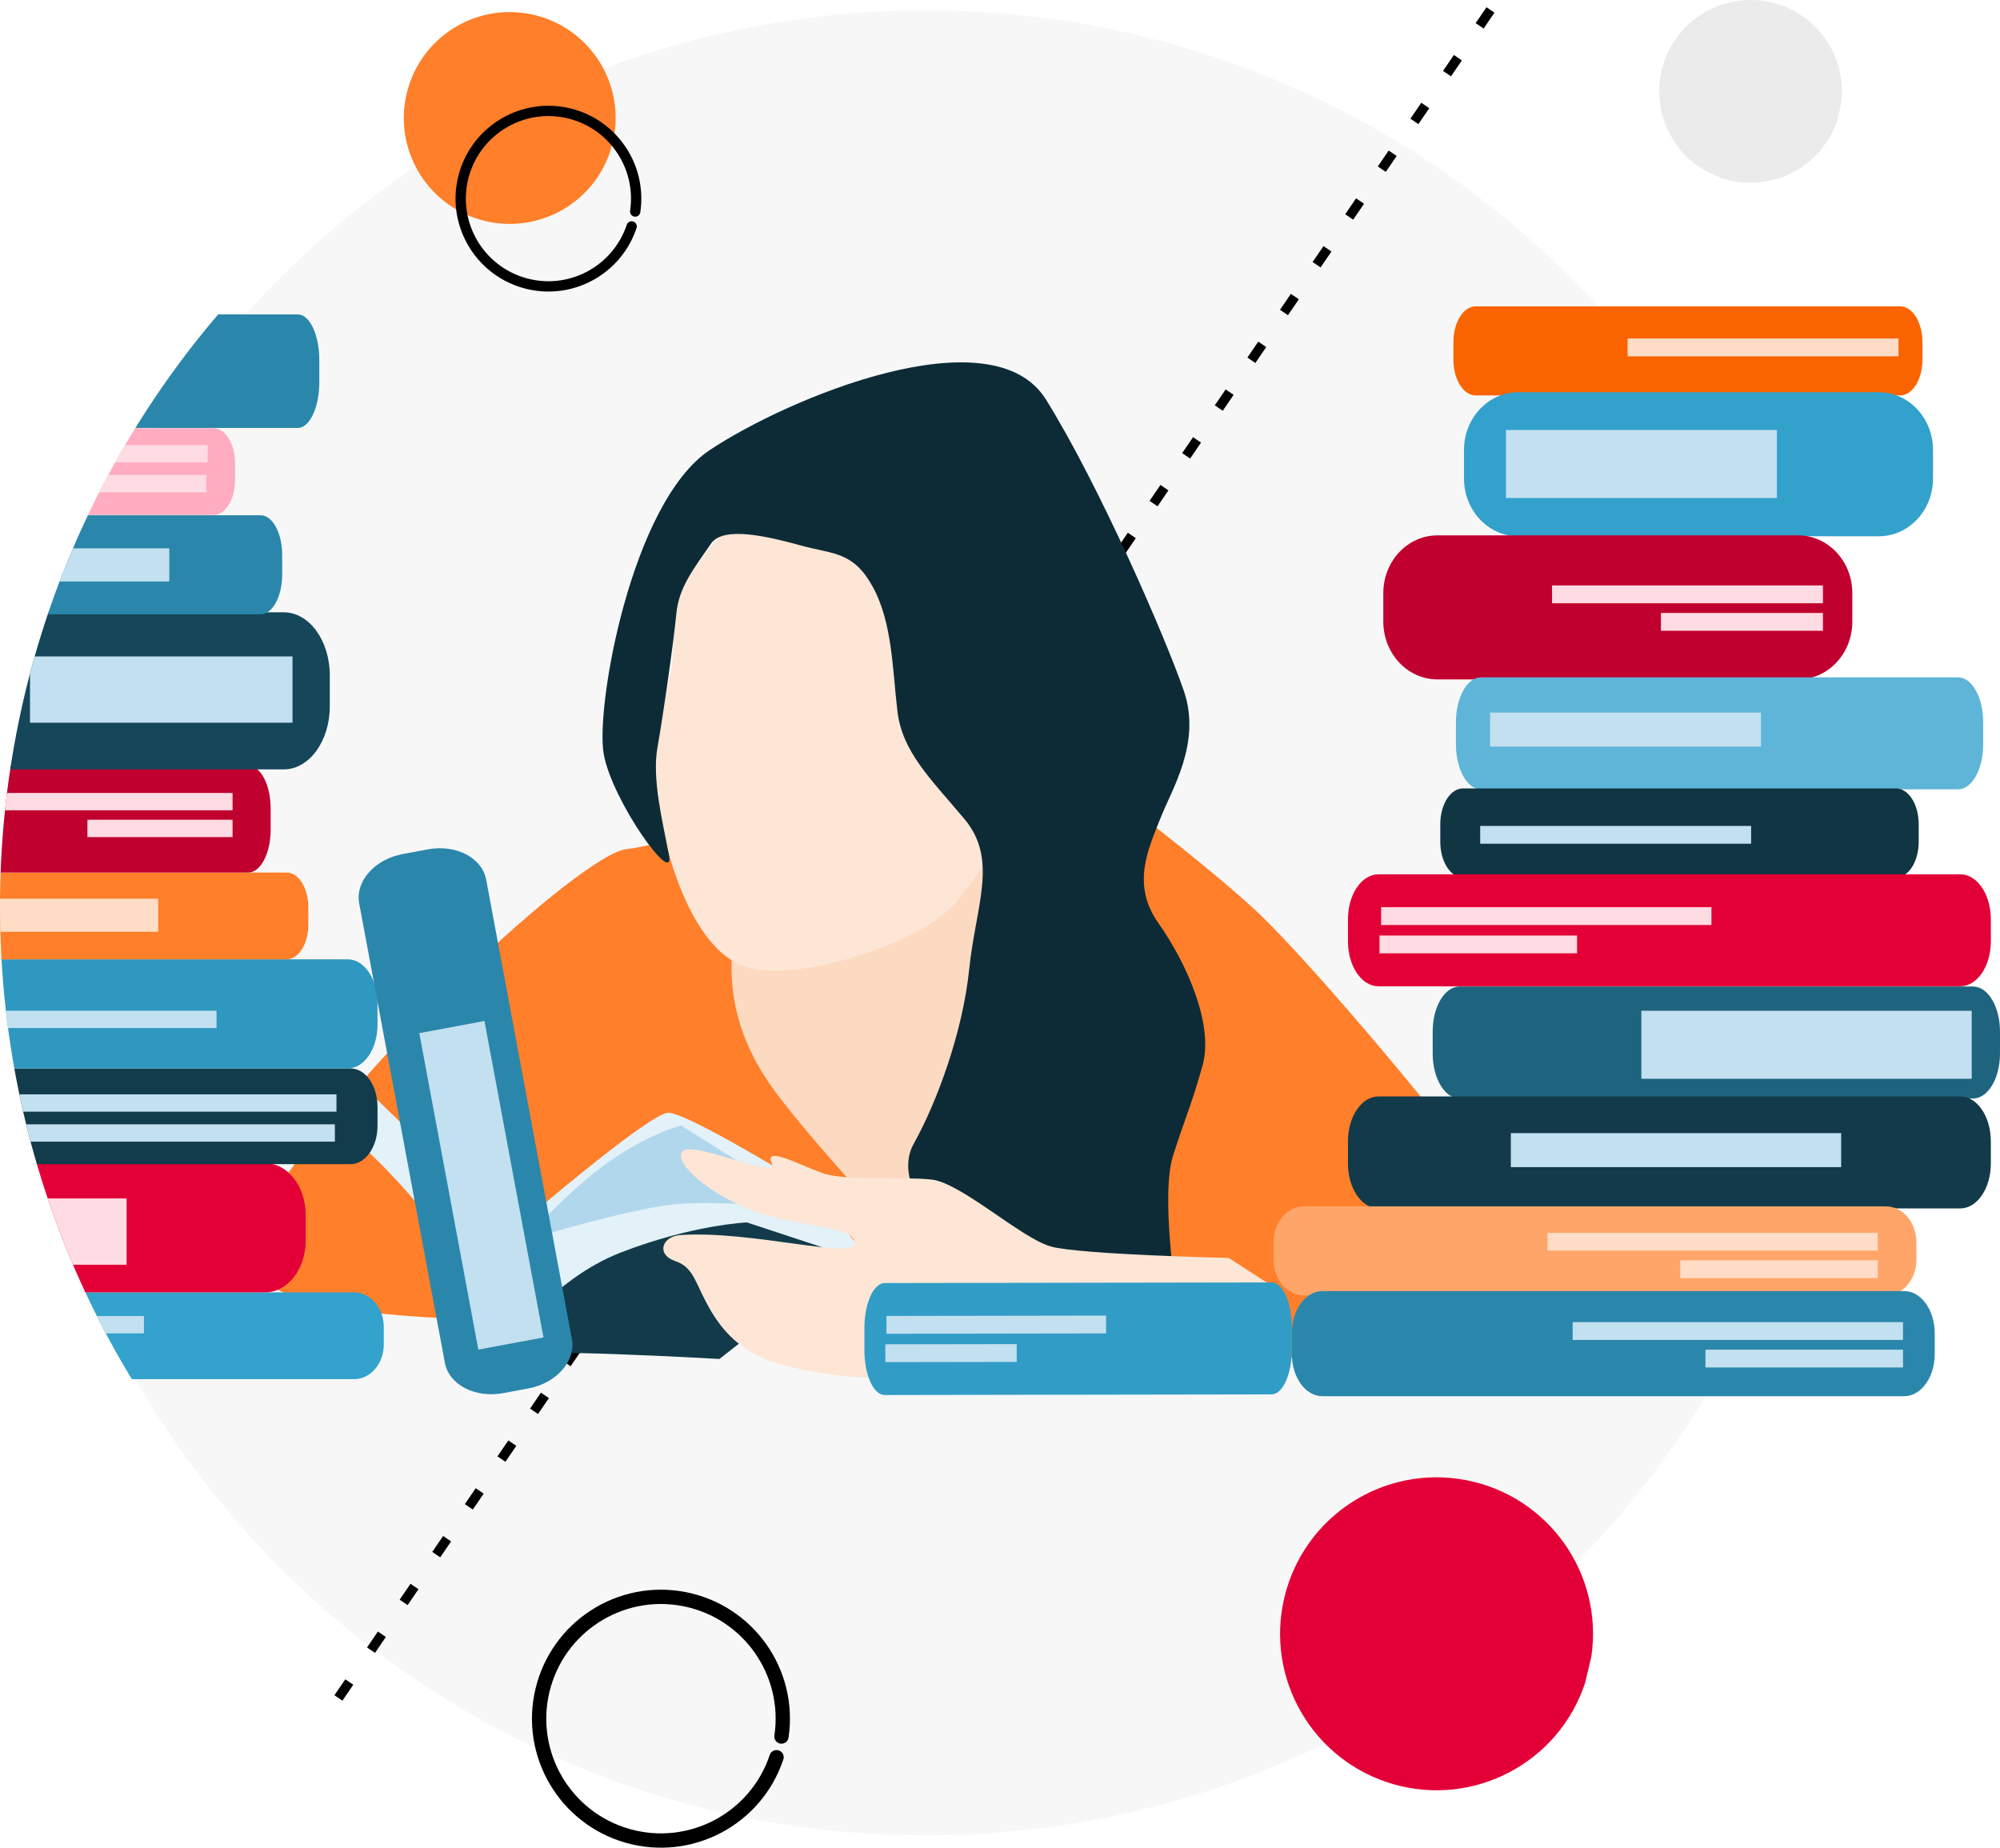
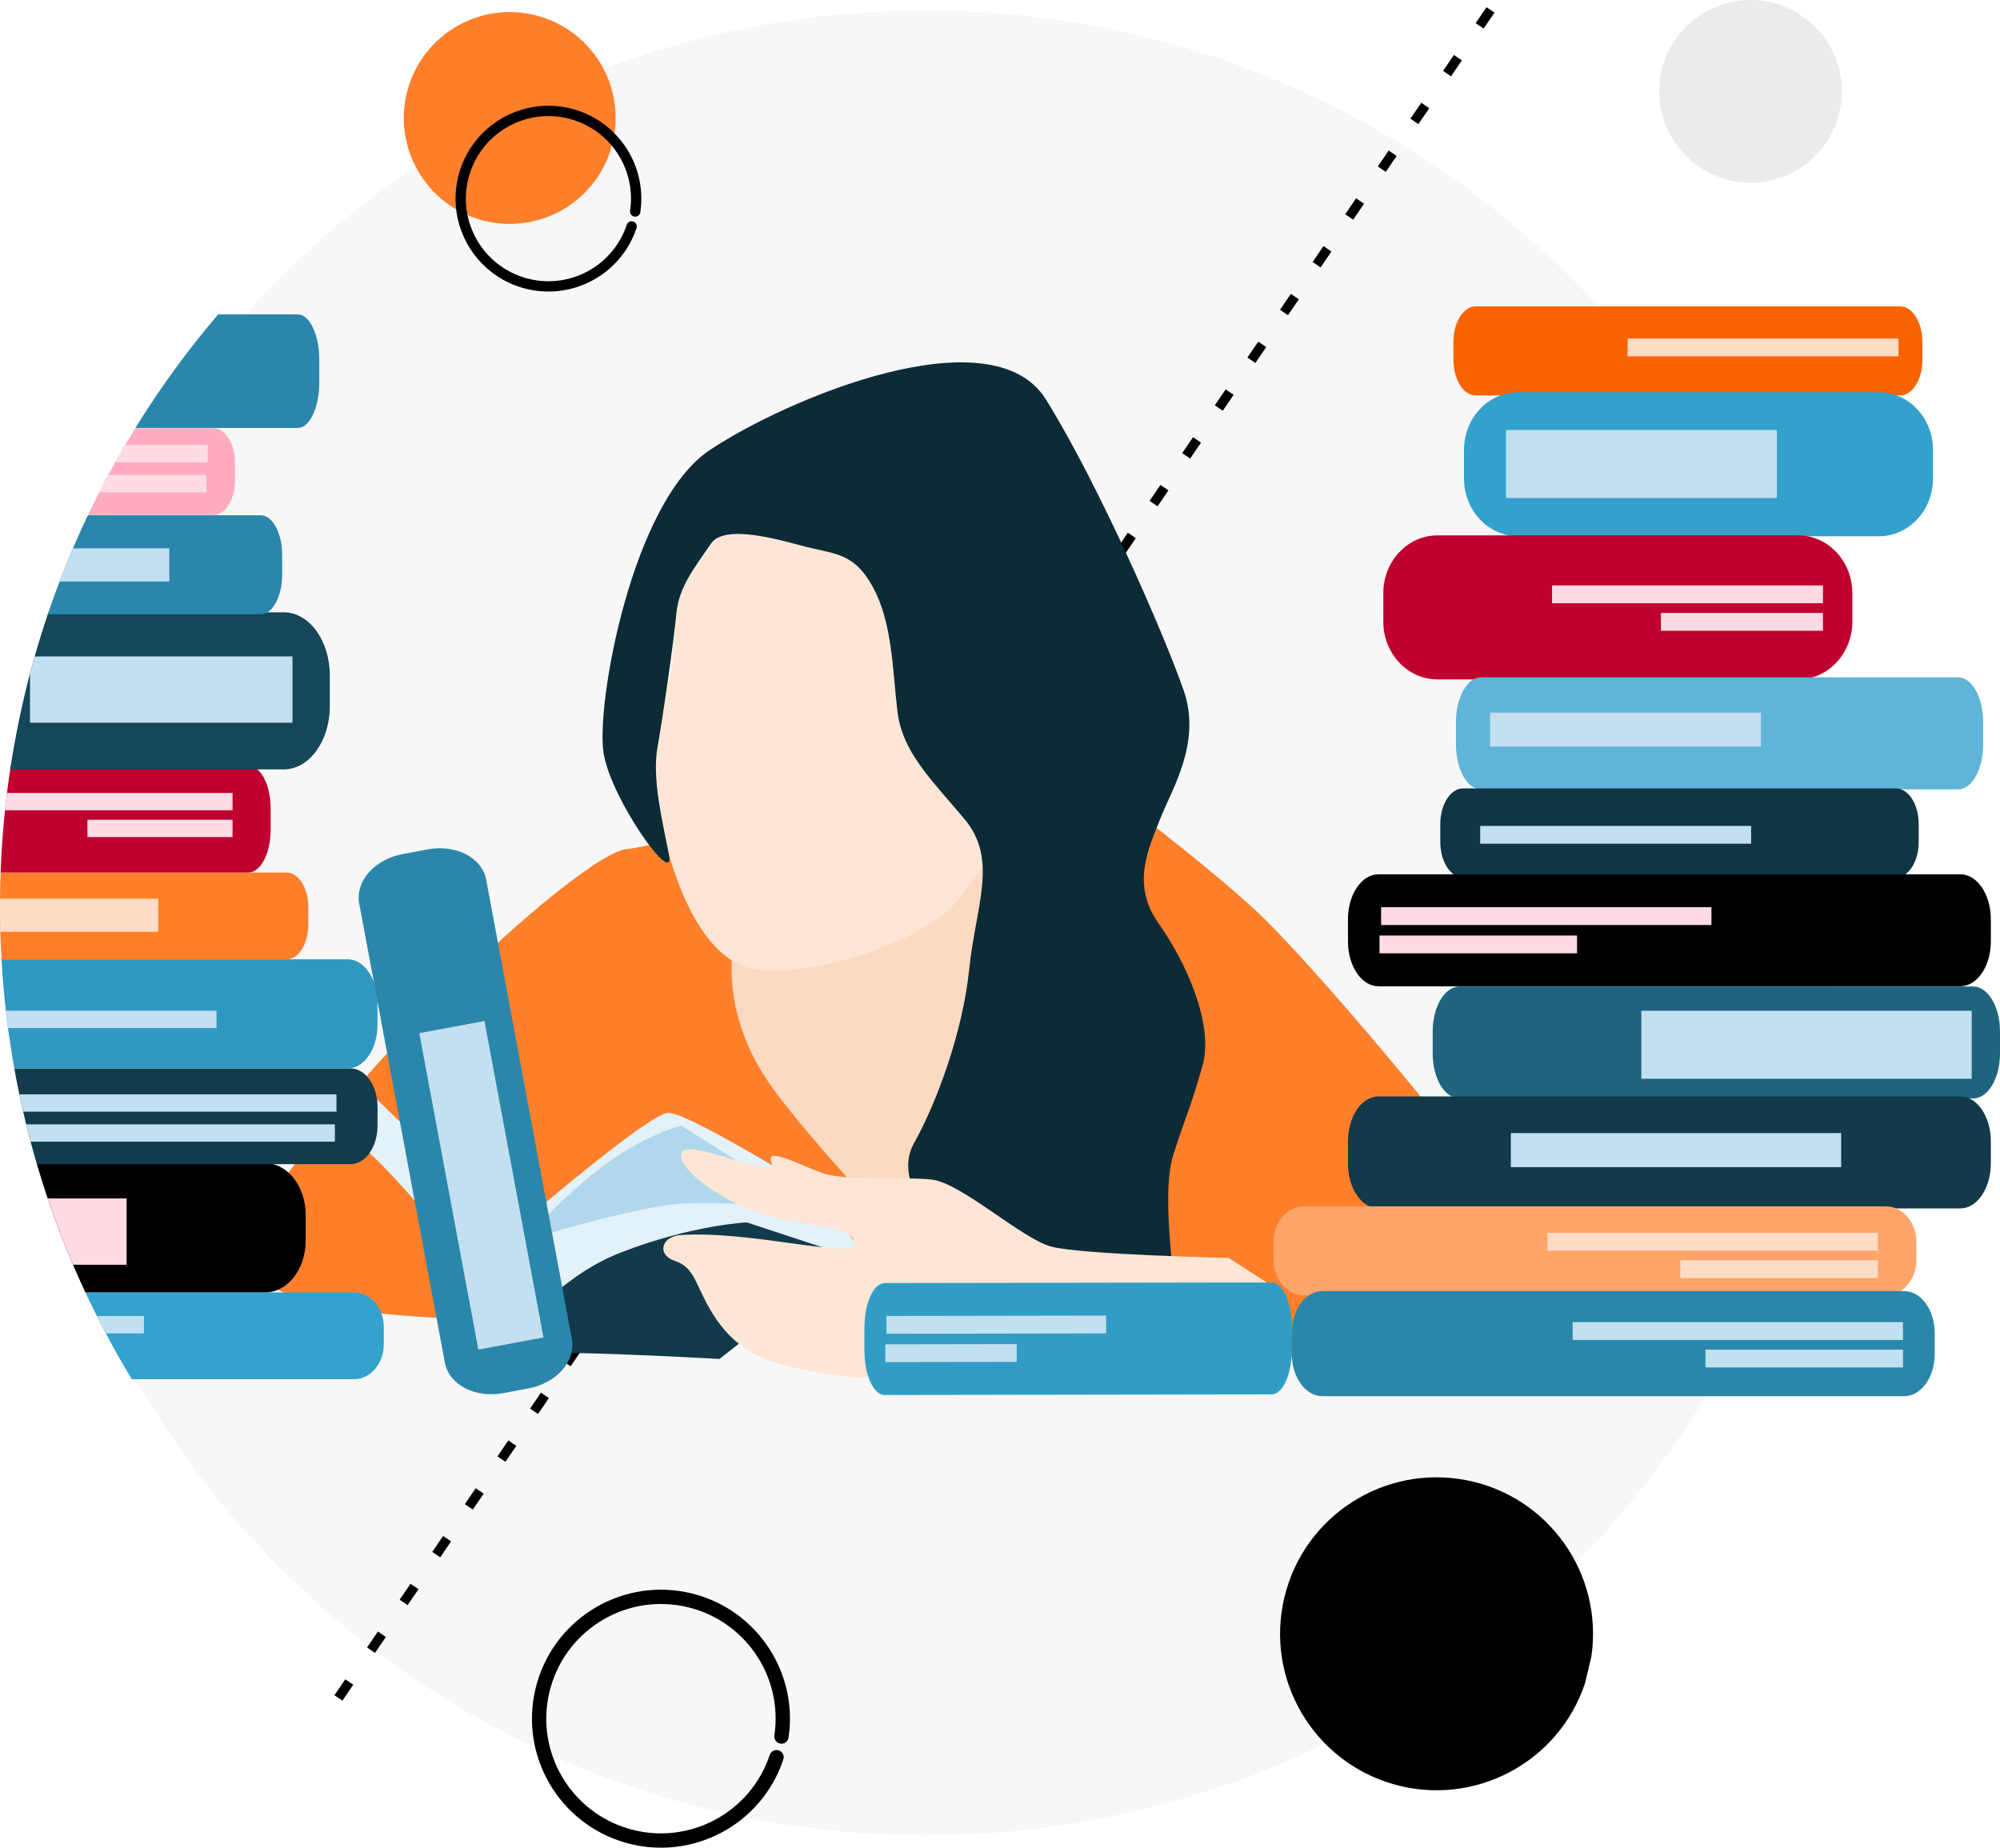
<svg xmlns="http://www.w3.org/2000/svg" id="svg2128" version="1.1" viewBox="0 0 173.542 160.326" height="160.326mm" width="173.542mm">
  <defs id="defs2122">
    <clipPath clipPathUnits="userSpaceOnUse" id="clipPath1853">
      <path id="path1855" style="opacity:0.566;fill:#ff6600;fill-opacity:1;stroke-width:8.819;stroke-linecap:round;stroke-linejoin:round" d="m -73.271,178.792 c 0,70.705 -94.284,94.961 -164.989,94.961 -70.705,0 -128.023,-57.318 -128.023,-128.023 0,-70.705 57.318,-128.023 128.023,-128.023 70.705,0 199.609,5.095 199.609,75.8" />
    </clipPath>
  </defs>
  <g transform="translate(-18.56928,-10.92948)" id="layer1">
    <g transform="matrix(0.5741093,0,0,0.5741093,57.16638,18.18038)" id="g2844">
      <circle r="137.911" cy="126.856" cx="72.67" id="path1785" style="opacity:1;fill:#f7f7f7;fill-opacity:1;stroke-width:9.5;stroke-linecap:round;stroke-linejoin:round" />
      <path style="fill:none;stroke:#000000;stroke-width:1.457;stroke-linecap:butt;stroke-linejoin:miter;stroke-miterlimit:4;stroke-dasharray:2.914, 5.828;stroke-dashoffset:0;stroke-opacity:1" d="M -16.081,243.998 158.362,-11.596" id="path2055-3" />
      <g transform="matrix(1.305161,0,0,1.305161,-357.7926,-48.95572)" id="g1555">
        <path style="opacity:1;fill:#fcdac1;fill-opacity:1;stroke-width:9.5;stroke-linecap:round;stroke-linejoin:round" d="m 305.761,133.248 0.945,28.915 18.521,7.56 15.686,-18.899 -2.457,-26.458 z" id="path1531" />
        <path style="opacity:1;fill:#ff7f2a;fill-opacity:1;stroke-width:9.5;stroke-linecap:round;stroke-linejoin:round" d="m 304.841,123.116 c 0,0 -4.606,2.448 -9.713,3.055 -5.106,0.607 -31.257,24.281 -43.098,43.357 -11.842,19.077 80.886,7.848 80.886,7.848 0,0 -15.475,-16.094 -20.855,-23.592 -9.471,-13.2 -1.764,-24.883 -1.764,-24.883 z" id="path1527" />
        <path style="opacity:1;fill:#fde6d5;fill-opacity:1;stroke-width:9.5;stroke-linecap:round;stroke-linejoin:round" d="m 320.88,90.725 c -12.473,-1.89 -11.339,-5.103 -15.308,-0.378 -3.969,4.725 -5.292,7.749 -5.103,9.827 0.189,2.079 0.189,4.347 -0.378,6.426 -0.567,2.079 -2.268,8.882 -1.134,15.308 1.134,6.426 4.347,16.253 10.205,17.954 5.859,1.701 19.844,-2.646 24.001,-7.371 4.158,-4.725 10.394,-14.741 9.449,-23.812 -0.945,-9.071 -21.734,-17.954 -21.734,-17.954 z" id="path1523" />
        <path style="opacity:1;fill:#ff7f2a;fill-opacity:1;stroke-width:9.5;stroke-linecap:round;stroke-linejoin:round" d="m 351.496,119.83 c 0,0 10.049,7.493 16.317,13.23 6.837,6.258 24.883,28.159 25.828,30.238 0.945,2.079 -23.593,23.655 -23.593,23.655 L 346.205,165.943 345.827,128.901 Z" id="path1529" />
        <path style="opacity:1;fill:#0d2b36;fill-opacity:1;stroke-width:9.5;stroke-linecap:round;stroke-linejoin:round" d="m 305.005,90.725 c -2.079,3.024 -3.77,5.119 -4.057,8.172 -0.286,3.053 -1.522,11.762 -2.18,15.451 -0.658,3.69 0.567,8.504 1.323,12.473 0.756,3.969 -6.615,-6.237 -7.56,-11.717 -0.945,-5.481 3.213,-29.104 12.284,-35.152 9.071,-6.048 32.695,-15.875 38.932,-5.859 6.237,10.016 13.888,27.686 15.967,33.733 2.079,6.048 -1.415,11.435 -2.738,14.837 -1.323,3.402 -3.402,7.56 -0.189,12.095 3.213,4.536 6.426,11.717 5.103,16.442 -1.323,4.725 -1.89,5.67 -3.402,10.394 -1.512,4.725 0.378,16.253 0.567,18.71 0.189,2.457 -17.009,-5.67 -22.112,-6.993 -5.103,-1.323 -11.15,-8.315 -8.504,-13.04 2.646,-4.725 5.67,-12.851 6.426,-20.222 0.756,-7.371 3.402,-12.662 -0.567,-17.387 -3.969,-4.725 -7.182,-7.749 -7.749,-12.473 -0.567,-4.725 -0.567,-10.205 -2.835,-14.363 -2.268,-4.158 -4.52,-3.775 -8.338,-4.822 -3.818,-1.047 -8.884,-2.266 -10.371,-0.281 z" id="path1525" />
        <g id="g1543" transform="translate(215.0357,-5.671947)">
          <path id="path1539" d="m 64.161,190.453 c 3.858,-0.92 26.742,0.425 26.742,0.425 l 15.875,-12.473 -15.497,-4.914 -17.103,3.213 -6.048,6.331 c 0,0 -7.827,8.338 -3.969,7.418 z" style="opacity:1;fill:#123a4a;fill-opacity:1;stroke-width:9.5;stroke-linecap:round;stroke-linejoin:round" />
          <path id="path1537" d="m 46.371,163.703 4.811,-2.94 15.724,15.286 c 0,0 15.814,-13.682 18.085,-13.682 2.272,0 15.903,8.419 15.903,8.419 l 6.815,7.751 -1.069,0.668 -12.562,-4.143 c 0,0 -6.281,0.267 -14.566,3.474 -8.285,3.207 -13.441,11.1 -14.032,11.626 -0.591,0.527 -4.419,0.642 -5.345,0.267 -0.926,-0.375 1.069,-11.359 -4.544,-17.907 -5.613,-6.548 -9.221,-8.82 -9.221,-8.82 z" style="opacity:1;fill:#e3f1f8;fill-opacity:1;stroke-width:9.5;stroke-linecap:round;stroke-linejoin:round" />
        </g>
        <path id="path1762" d="m 284.302,171.21 c 0,0 11.717,-3.591 17.009,-3.969 5.292,-0.378 15.497,0.567 15.497,0.567 l -15.308,-9.638 c 0,0 -5.386,1.323 -11.434,6.615 -6.048,5.292 -5.764,6.426 -5.764,6.426 z" style="opacity:1;fill:#b1d7ec;fill-opacity:1;stroke-width:9.5;stroke-linecap:round;stroke-linejoin:round" />
        <path style="opacity:1;fill:#fde6d5;fill-opacity:1;stroke-width:9.5;stroke-linecap:round;stroke-linejoin:round" d="m 364.914,173.502 c 0,0 -17.198,-0.378 -20.6,-1.323 -3.402,-0.945 -10.394,-7.371 -13.796,-7.749 -3.402,-0.378 -10.016,0.189 -12.662,-0.756 -2.646,-0.945 -6.804,-3.213 -5.859,-1.134 0.945,2.079 -9.449,-2.835 -10.394,-1.323 -0.945,1.512 3.78,5.292 8.693,6.993 4.914,1.701 11.265,1.592 11.326,3.577 0.061,1.985 -11.982,-1.498 -20.208,-0.932 -2.15,0.148 -2.835,2.268 -0.567,3.024 2.268,0.756 2.297,2.813 4.276,6.038 2.484,4.047 5.691,5.427 9.207,6.246 6.199,1.443 12.283,1.731 17.764,0.22 5.481,-1.512 2.015,-1.353 5.983,-2.487 3.969,-1.134 28.159,-2.457 28.159,-2.457 l 3.213,-0.756 1.323,-3.402 z" id="path1533" />
        <path style="opacity:1;fill:#fde6d5;fill-opacity:1;stroke-width:9.5;stroke-linecap:round;stroke-linejoin:round" d="m 272.385,161.392 c 0,0 7.53,2.621 8.913,4.127 1.383,1.506 1.443,4.439 -0.026,4.08 -1.469,-0.359 -8.887,-8.207 -8.887,-8.207 z" id="path1535" />
      </g>
      <g clip-path="url(#clipPath1853)" transform="matrix(1.077241,0,0,1.077241,327.3451,-32.61004)" id="g1608">
        <g transform="matrix(1.171504,0,0,1.171504,27.1947,-17.98606)" id="g1707">
          <rect ry="4.168" rx="3.559" y="185.964" x="-364.936" height="10.394" width="75.028" id="rect990" style="opacity:1;fill:#33a2cd;fill-opacity:1;stroke-width:9.5;stroke-linecap:round;stroke-linejoin:round" />
          <rect ry="0" rx="0" y="188.799" x="-357.188" height="2.079" width="38.554" id="rect1207" style="opacity:1;fill:#c2e0f0;fill-opacity:1;stroke-width:9.5;stroke-linecap:round;stroke-linejoin:round" />
          <rect style="opacity:1;fill:#c2e0f0;fill-opacity:1;stroke-width:7.347;stroke-linecap:round;stroke-linejoin:round" id="rect1207-5" width="23.057" height="2.079" x="-357.377" y="192.106" rx="0" ry="0" />
        </g>
        <g transform="matrix(1.171504,0,0,1.171504,27.1947,-17.98606)" id="g1702">
-           <rect style="opacity:1;fill:#e20037;fill-opacity:1;stroke-width:10.844;stroke-linecap:round;stroke-linejoin:round" id="rect990-6" width="65.674" height="15.472" x="-364.936" y="170.492" rx="4.852" ry="6.205" />
+           <rect style="opacity:1;fill:$primary;fill-opacity:1;stroke-width:10.844;stroke-linecap:round;stroke-linejoin:round" id="rect990-6" width="65.674" height="15.472" x="-364.936" y="170.492" rx="4.852" ry="6.205" />
          <rect style="opacity:1;fill:#ffdbe3;fill-opacity:1;stroke-width:18.563;stroke-linecap:round;stroke-linejoin:round" id="rect1207-54" width="38.554" height="7.937" x="-359.266" y="174.719" rx="0" ry="0" />
        </g>
        <g transform="matrix(1.171504,0,0,1.171504,27.1947,-17.98606)" id="g1698">
          <rect style="opacity:1;fill:#123b4b;fill-opacity:1;stroke-width:9.503;stroke-linecap:round;stroke-linejoin:round" id="rect990-2" width="68.079" height="11.463" x="-358.74" y="159.144" rx="3.229" ry="4.597" />
          <rect style="opacity:1;fill:#c2e0f0;fill-opacity:1;stroke-width:9.5;stroke-linecap:round;stroke-linejoin:round" id="rect1207-6" width="38.554" height="2.079" x="-334.131" y="162.246" rx="0" ry="0" />
          <rect style="opacity:1;fill:#c2e0f0;fill-opacity:1;stroke-width:10.24;stroke-linecap:round;stroke-linejoin:round" id="rect1207-7" width="44.79" height="2.079" x="-340.557" y="165.837" rx="0" ry="0" />
        </g>
        <g transform="matrix(1.171504,0,0,1.171504,27.1947,-17.98606)" id="g1693">
          <rect style="opacity:1;fill:#2f98c1;fill-opacity:1;stroke-width:10.652;stroke-linecap:round;stroke-linejoin:round" id="rect990-22" width="75.028" height="13.067" x="-365.689" y="146.077" rx="3.559" ry="5.24" />
          <rect style="opacity:1;fill:#c2e0f0;fill-opacity:1;stroke-width:9.5;stroke-linecap:round;stroke-linejoin:round" id="rect1207-8" width="38.554" height="2.079" x="-348.494" y="152.23" rx="0" ry="0" />
        </g>
        <g transform="matrix(0.9592029,0,0,1.171504,-36.27205,-17.98606)" id="g1689">
          <rect style="opacity:1;fill:#ff7f2a;fill-opacity:1;stroke-width:8.96;stroke-linecap:round;stroke-linejoin:round" id="rect990-0" width="66.743" height="10.394" x="-365.689" y="135.683" rx="3.166" ry="4.168" />
          <rect style="opacity:1;fill:#ffdcc5;fill-opacity:1;stroke-width:13.126;stroke-linecap:round;stroke-linejoin:round" id="rect1207-548" width="38.554" height="3.969" x="-359.455" y="138.812" rx="0" ry="0" />
        </g>
        <g transform="matrix(0.8831336,0,0,1.171504,-71.61738,-17.98606)" id="g1685">
          <rect style="opacity:1;fill:#c0002f;fill-opacity:1;stroke-width:10.542;stroke-linecap:round;stroke-linejoin:round" id="rect990-02" width="75.028" height="12.8" x="-365.689" y="122.883" rx="3.559" ry="5.133" />
          <rect style="opacity:1;fill:#ffdbe3;fill-opacity:1;stroke-width:9.5;stroke-linecap:round;stroke-linejoin:round" id="rect1207-77" width="38.554" height="2.079" x="-335.265" y="126.15" rx="0" ry="0" />
          <rect ry="0" rx="0" y="129.362" x="-319.768" height="2.079" width="23.057" id="rect1207-5-5" style="opacity:1;fill:#ffdbe3;fill-opacity:1;stroke-width:7.347;stroke-linecap:round;stroke-linejoin:round" />
        </g>
        <g transform="matrix(0.9553244,0,0,1.171504,-50.63434,-17.98606)" id="g1680">
          <rect ry="7.545" rx="6.766" y="104.517" x="-357.003" height="18.813" width="75.028" id="rect990-02-6" style="opacity:1;fill:#15465a;fill-opacity:1;stroke-width:12.781;stroke-linecap:round;stroke-linejoin:round" />
          <rect ry="0" rx="0" y="109.802" x="-326.004" height="7.937" width="38.554" id="rect1207-54-0" style="opacity:1;fill:#c2e0f0;fill-opacity:1;stroke-width:18.563;stroke-linecap:round;stroke-linejoin:round" />
        </g>
        <g transform="matrix(0.9553244,0,0,1.171504,-67.01797,-17.98606)" id="g1676">
          <rect ry="4.758" rx="3.166" y="92.891" x="-338.561" height="11.864" width="66.743" id="rect990-0-8" style="opacity:1;fill:#2a87ab;fill-opacity:1;stroke-width:9.573;stroke-linecap:round;stroke-linejoin:round" />
          <rect ry="0" rx="0" y="96.856" x="-326.949" height="3.969" width="38.554" id="rect1207-548-8" style="opacity:1;fill:#c2e0f0;fill-opacity:1;stroke-width:13.126;stroke-linecap:round;stroke-linejoin:round" />
        </g>
        <g transform="matrix(0.9553244,0,0,1.171504,-83.84441,-17.98606)" id="g1672">
          <rect ry="4.168" rx="3.166" y="82.467" x="-327.871" height="10.394" width="66.743" id="rect990-0-5" style="opacity:1;fill:#ffacc0;fill-opacity:1;stroke-width:8.96;stroke-linecap:round;stroke-linejoin:round" />
          <rect ry="0" rx="0" y="84.478" x="-303.704" height="2.079" width="38.554" id="rect1207-6-1" style="opacity:1;fill:#ffdbe3;fill-opacity:1;stroke-width:9.5;stroke-linecap:round;stroke-linejoin:round" />
          <rect ry="0" rx="0" y="88.068" x="-310.129" height="2.079" width="44.79" id="rect1207-7-9" style="opacity:1;fill:#ffdbe3;fill-opacity:1;stroke-width:10.24;stroke-linecap:round;stroke-linejoin:round" />
        </g>
        <g transform="matrix(0.9859518,0,0,1.202181,51.01453,-21.54432)" id="g1760">
          <rect ry="4.168" rx="3.166" y="69.104" x="-216.419" height="10.394" width="66.743" id="rect990-0-9" style="opacity:1;fill:#fa6400;fill-opacity:1;stroke-width:8.96;stroke-linecap:round;stroke-linejoin:round" />
          <rect ry="0" rx="0" y="72.855" x="-191.634" height="2.079" width="38.554" id="rect1207-8-6" style="opacity:1;fill:#ffdcc5;fill-opacity:1;stroke-width:9.5;stroke-linecap:round;stroke-linejoin:round" />
        </g>
        <g transform="matrix(0.9553244,0,0,1.171504,-85.17281,-17.98606)" id="g1667">
          <rect ry="5.455" rx="3.166" y="68.836" x="-314.106" height="13.602" width="66.743" id="rect990-0-0" style="opacity:1;fill:#2a87ab;fill-opacity:1;stroke-width:10.25;stroke-linecap:round;stroke-linejoin:round" />
          <rect style="opacity:1;fill:#c2e0f0;fill-opacity:1;stroke-width:9.5;stroke-linecap:round;stroke-linejoin:round" id="rect1207-52" width="38.554" height="2.079" x="-309.846" y="72.902" rx="0" ry="0" />
          <rect ry="0" rx="0" y="76.209" x="-310.035" height="2.079" width="23.057" id="rect1207-5-7" style="opacity:1;fill:#c2e0f0;fill-opacity:1;stroke-width:7.347;stroke-linecap:round;stroke-linejoin:round" />
        </g>
        <g transform="matrix(0.9859518,0,0,1.202181,44.19859,-21.54432)" id="g1756">
          <rect ry="6.741" rx="7.709" y="79.126" x="-208" height="16.809" width="66.743" id="rect990-0-57" style="opacity:1;fill:#32a1cc;fill-opacity:1;stroke-width:11.394;stroke-linecap:round;stroke-linejoin:round" />
          <rect style="opacity:1;fill:#c2e0f0;fill-opacity:1;stroke-width:18.563;stroke-linecap:round;stroke-linejoin:round" id="rect1207-54-0-6" width="38.554" height="7.937" x="-202.028" y="83.533" rx="0" ry="0" />
        </g>
        <g transform="matrix(0.9859518,0,0,1.202181,16.93483,-21.54432)" id="g1752">
          <rect style="opacity:1;fill:#c0002f;fill-opacity:1;stroke-width:11.394;stroke-linecap:round;stroke-linejoin:round" id="rect990-0-57-1" width="66.743" height="16.809" x="-191.83" y="95.831" rx="7.709" ry="6.741" />
          <rect ry="0" rx="0" y="101.676" x="-167.821" height="2.079" width="38.554" id="rect1207-77-1" style="opacity:1;fill:#ffdbe3;fill-opacity:1;stroke-width:9.5;stroke-linecap:round;stroke-linejoin:round" />
          <rect style="opacity:1;fill:#ffdbe3;fill-opacity:1;stroke-width:7.347;stroke-linecap:round;stroke-linejoin:round" id="rect1207-5-5-7" width="23.057" height="2.079" x="-152.324" y="104.888" rx="0" ry="0" />
        </g>
        <g transform="matrix(0.9859518,0,0,1.202181,18.29802,-21.54432)" id="g1747">
          <rect ry="5.24" rx="3.559" y="112.401" x="-182.877" height="13.067" width="75.028" id="rect990-22-3" style="opacity:1;fill:#5eb5d8;fill-opacity:1;stroke-width:10.652;stroke-linecap:round;stroke-linejoin:round" />
          <rect ry="0" rx="0" y="116.511" x="-178.027" height="3.969" width="38.554" id="rect1207-548-8-3-9" style="opacity:1;fill:#c2e0f0;fill-opacity:1;stroke-width:13.126;stroke-linecap:round;stroke-linejoin:round" />
        </g>
        <g transform="matrix(0.9859518,0,0,1.202181,6.483723,-21.54432)" id="g1743">
          <rect ry="4.168" rx="3.229" y="125.364" x="-173.121" height="10.394" width="68.079" id="rect990-2-5" style="opacity:1;fill:#103543;fill-opacity:1;stroke-width:9.049;stroke-linecap:round;stroke-linejoin:round" />
          <rect style="opacity:1;fill:#c2e0f0;fill-opacity:1;stroke-width:9.5;stroke-linecap:round;stroke-linejoin:round" id="rect1207-8-6-6" width="38.554" height="2.079" x="-167.443" y="129.74" rx="0" ry="0" />
        </g>
        <g transform="matrix(1.202181,0,0,1.202181,29.19696,-21.54432)" id="g1739">
-           <rect ry="5.24" rx="3.559" y="135.387" x="-171.651" height="13.067" width="75.028" id="rect990-22-5" style="opacity:1;fill:#e20037;fill-opacity:1;stroke-width:10.652;stroke-linecap:round;stroke-linejoin:round" />
+           <rect ry="5.24" rx="3.559" y="135.387" x="-171.651" height="13.067" width="75.028" id="rect990-22-5" style="opacity:1;fill:$primary;fill-opacity:1;stroke-width:10.652;stroke-linecap:round;stroke-linejoin:round" />
          <rect ry="0" rx="0" y="139.227" x="-167.784" height="2.079" width="38.554" id="rect1207-52-3" style="opacity:1;fill:#ffdbe3;fill-opacity:1;stroke-width:9.5;stroke-linecap:round;stroke-linejoin:round" />
          <rect style="opacity:1;fill:#ffdbe3;fill-opacity:1;stroke-width:7.347;stroke-linecap:round;stroke-linejoin:round" id="rect1207-5-7-9" width="23.057" height="2.079" x="-167.973" y="142.534" rx="0" ry="0" />
        </g>
        <g transform="matrix(1.202181,0,0,1.202181,29.19696,-21.54432)" id="g1734">
          <rect ry="5.24" rx="3.14" y="148.483" x="-161.763" height="13.067" width="66.208" id="rect990-22-2" style="opacity:1;fill:#1f647e;fill-opacity:1;stroke-width:10.006;stroke-linecap:round;stroke-linejoin:round" />
          <rect ry="0" rx="0" y="151.315" x="-137.41" height="7.937" width="38.554" id="rect1207-54-0-6-1" style="opacity:1;fill:#c2e0f0;fill-opacity:1;stroke-width:18.563;stroke-linecap:round;stroke-linejoin:round" />
        </g>
        <g transform="matrix(1.202181,0,0,1.202181,29.19696,-21.54432)" id="g1730">
          <rect ry="5.24" rx="3.559" y="161.312" x="-171.651" height="13.067" width="75.028" id="rect990-22-37" style="opacity:1;fill:#123a4a;fill-opacity:1;stroke-width:10.652;stroke-linecap:round;stroke-linejoin:round" />
          <rect ry="0" rx="0" y="165.594" x="-152.644" height="3.969" width="38.554" id="rect1207-548-8-3-1" style="opacity:1;fill:#c2e0f0;fill-opacity:1;stroke-width:13.126;stroke-linecap:round;stroke-linejoin:round" />
        </g>
        <g transform="matrix(1.202181,0,0,1.202181,29.19696,-21.54432)" id="g1726">
          <rect style="opacity:1;fill:#ffa569;fill-opacity:1;stroke-width:9.5;stroke-linecap:round;stroke-linejoin:round" id="rect990-3" width="75.028" height="10.394" x="-180.338" y="174.141" rx="3.559" ry="4.168" />
          <rect style="opacity:1;fill:#ffdcc5;fill-opacity:1;stroke-width:9.5;stroke-linecap:round;stroke-linejoin:round" id="rect1207-77-1-3" width="38.554" height="2.079" x="-148.368" y="177.227" rx="0" ry="0" />
          <rect ry="0" rx="0" y="180.439" x="-132.871" height="2.079" width="23.057" id="rect1207-5-5-7-4" style="opacity:1;fill:#ffdcc5;fill-opacity:1;stroke-width:7.347;stroke-linecap:round;stroke-linejoin:round" />
        </g>
        <g transform="matrix(1.202181,0,0,1.202181,29.19696,-21.54432)" id="g1721">
          <rect style="opacity:1;fill:#2a87ab;fill-opacity:1;stroke-width:10.32;stroke-linecap:round;stroke-linejoin:round" id="rect990-4" width="75.028" height="12.265" x="-178.2" y="184.03" rx="3.559" ry="4.919" />
          <rect style="opacity:1;fill:#c2e0f0;fill-opacity:1;stroke-width:9.5;stroke-linecap:round;stroke-linejoin:round" id="rect1207-77-1-0" width="38.554" height="2.079" x="-145.428" y="187.65" rx="0" ry="0" />
          <rect ry="0" rx="0" y="190.863" x="-129.931" height="2.079" width="23.057" id="rect1207-5-5-7-0" style="opacity:1;fill:#c2e0f0;fill-opacity:1;stroke-width:7.347;stroke-linecap:round;stroke-linejoin:round" />
        </g>
        <g transform="matrix(-0.214805,-1.151643,1.151643,-0.214805,-573.9048,-79.97848)" id="g1711">
          <rect ry="6.205" rx="4.852" y="181.252" x="-290.239" height="15.472" width="65.674" id="rect990-6-7" style="opacity:1;fill:#2a87ab;fill-opacity:1;stroke-width:10.844;stroke-linecap:round;stroke-linejoin:round" />
          <rect ry="0" rx="0" y="185.48" x="-284.569" height="7.937" width="38.554" id="rect1207-54-2" style="opacity:1;fill:#c2e0f0;fill-opacity:1;stroke-width:18.563;stroke-linecap:round;stroke-linejoin:round" />
        </g>
        <g transform="matrix(1.284695,-0.00208779,-4.473982e-4,1.202201,43.64059,-22.6108)" id="g1716">
          <rect style="opacity:1;fill:#319dc7;fill-opacity:1;stroke-width:8.402;stroke-linecap:round;stroke-linejoin:round" id="rect990-22-5-5" width="46.68" height="13.067" x="-224.612" y="183.589" rx="2.214" ry="5.24" />
          <rect style="opacity:1;fill:#c2e0f0;fill-opacity:1;stroke-width:7.493;stroke-linecap:round;stroke-linejoin:round" id="rect1207-52-3-8" width="23.987" height="2.079" x="-222.206" y="187.429" rx="0" ry="0" />
          <rect ry="0" rx="0" y="190.736" x="-222.324" height="2.079" width="14.345" id="rect1207-5-7-9-6" style="opacity:1;fill:#c2e0f0;fill-opacity:1;stroke-width:5.795;stroke-linecap:round;stroke-linejoin:round" />
        </g>
      </g>
      <path style="opacity:1;vector-effect:none;fill:none;fill-opacity:1;stroke:#000000;stroke-width:2.163;stroke-linecap:round;stroke-linejoin:round;stroke-miterlimit:4;stroke-dasharray:none;stroke-dashoffset:0;stroke-opacity:1;paint-order:markers stroke fill" id="path1993-5-13-4-7" d="M 50.136,252.956 A 18.413,18.413 0 0 1 27.613,264.838 18.413,18.413 0 0 1 14.759,242.856 18.413,18.413 0 0 1 36.159,229.054 18.413,18.413 0 0 1 50.882,249.831" />
      <path style="opacity:1;vector-effect:none;fill:#ebebeb;fill-opacity:1;stroke:none;stroke-width:1.622;stroke-linecap:round;stroke-linejoin:round;stroke-miterlimit:4;stroke-dasharray:6.486, 6.486;stroke-dashoffset:0;stroke-opacity:1;paint-order:markers stroke fill" id="path1993-99" d="M 210.452,5.542 A 13.806,13.806 0 0 1 193.564,14.452 13.806,13.806 0 0 1 183.925,-2.03 13.806,13.806 0 0 1 199.972,-12.379 13.806,13.806 0 0 1 211.011,3.2" />
      <path style="opacity:1;vector-effect:none;fill:#ff7f2a;fill-opacity:1;stroke:none;stroke-width:1.88;stroke-linecap:round;stroke-linejoin:round;stroke-miterlimit:4;stroke-dasharray:7.521, 7.521;stroke-dashoffset:0;stroke-opacity:1;paint-order:markers stroke fill" id="path1993-5-4" d="M 24.996,10.267 A 16.008,16.008 0 0 1 5.416,20.597 16.008,16.008 0 0 1 -5.76,1.486 16.008,16.008 0 0 1 12.845,-10.513 16.008,16.008 0 0 1 25.645,7.55" />
-       <path style="opacity:1;vector-effect:none;fill:#e20037;fill-opacity:1;stroke:none;stroke-width:2.777;stroke-linecap:round;stroke-linejoin:round;stroke-miterlimit:4;stroke-dasharray:11.11, 11.11;stroke-dashoffset:0;stroke-opacity:1;paint-order:markers stroke fill" id="path1993-5-1-2" d="m 172.327,241.78 a 23.648,23.648 0 0 1 -28.926,15.261 23.648,23.648 0 0 1 -16.509,-28.232 23.648,23.648 0 0 1 27.484,-17.726 23.648,23.648 0 0 1 18.909,26.684" />
+       <path style="opacity:1;vector-effect:none;fill:$primary;fill-opacity:1;stroke:none;stroke-width:2.777;stroke-linecap:round;stroke-linejoin:round;stroke-miterlimit:4;stroke-dasharray:11.11, 11.11;stroke-dashoffset:0;stroke-opacity:1;paint-order:markers stroke fill" id="path1993-5-1-2" d="m 172.327,241.78 a 23.648,23.648 0 0 1 -28.926,15.261 23.648,23.648 0 0 1 -16.509,-28.232 23.648,23.648 0 0 1 27.484,-17.726 23.648,23.648 0 0 1 18.909,26.684" />
      <path style="opacity:1;vector-effect:none;fill:none;fill-opacity:1;stroke:#000000;stroke-width:1.558;stroke-linecap:round;stroke-linejoin:round;stroke-miterlimit:4;stroke-dasharray:none;stroke-dashoffset:0;stroke-opacity:1;paint-order:markers stroke fill" id="path1993-5-13-6" d="M 28.239,21.588 A 13.259,13.259 0 0 1 12.02,30.144 13.259,13.259 0 0 1 2.764,14.315 13.259,13.259 0 0 1 18.174,4.376 13.259,13.259 0 0 1 28.776,19.338" />
    </g>
  </g>
</svg>
